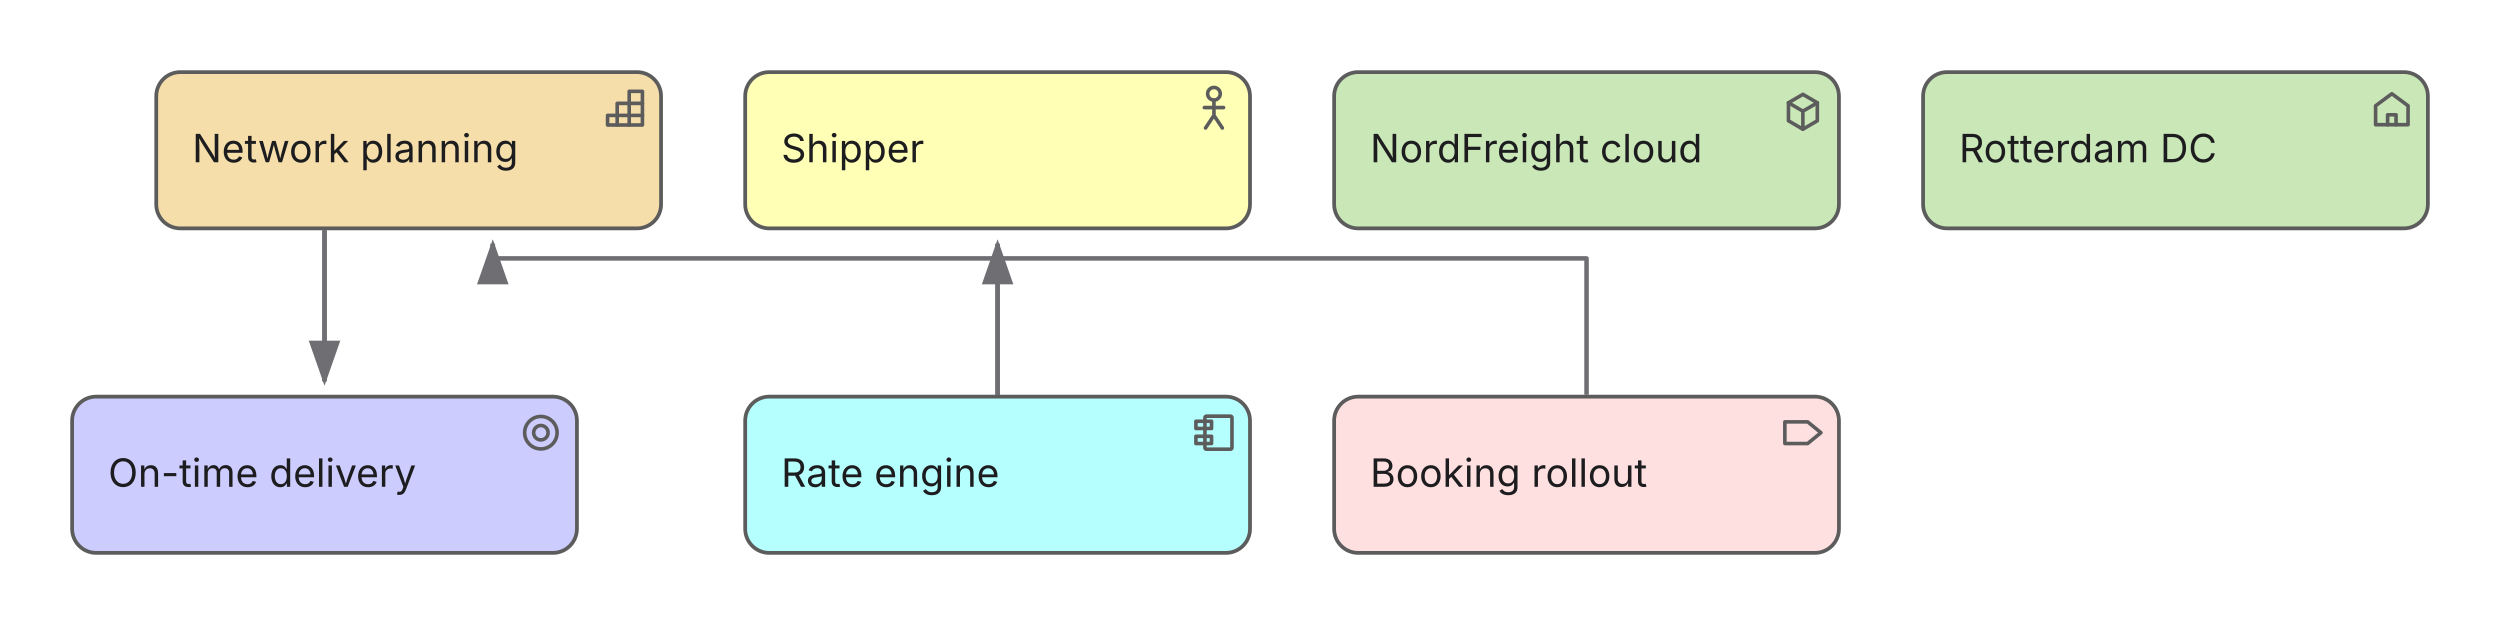
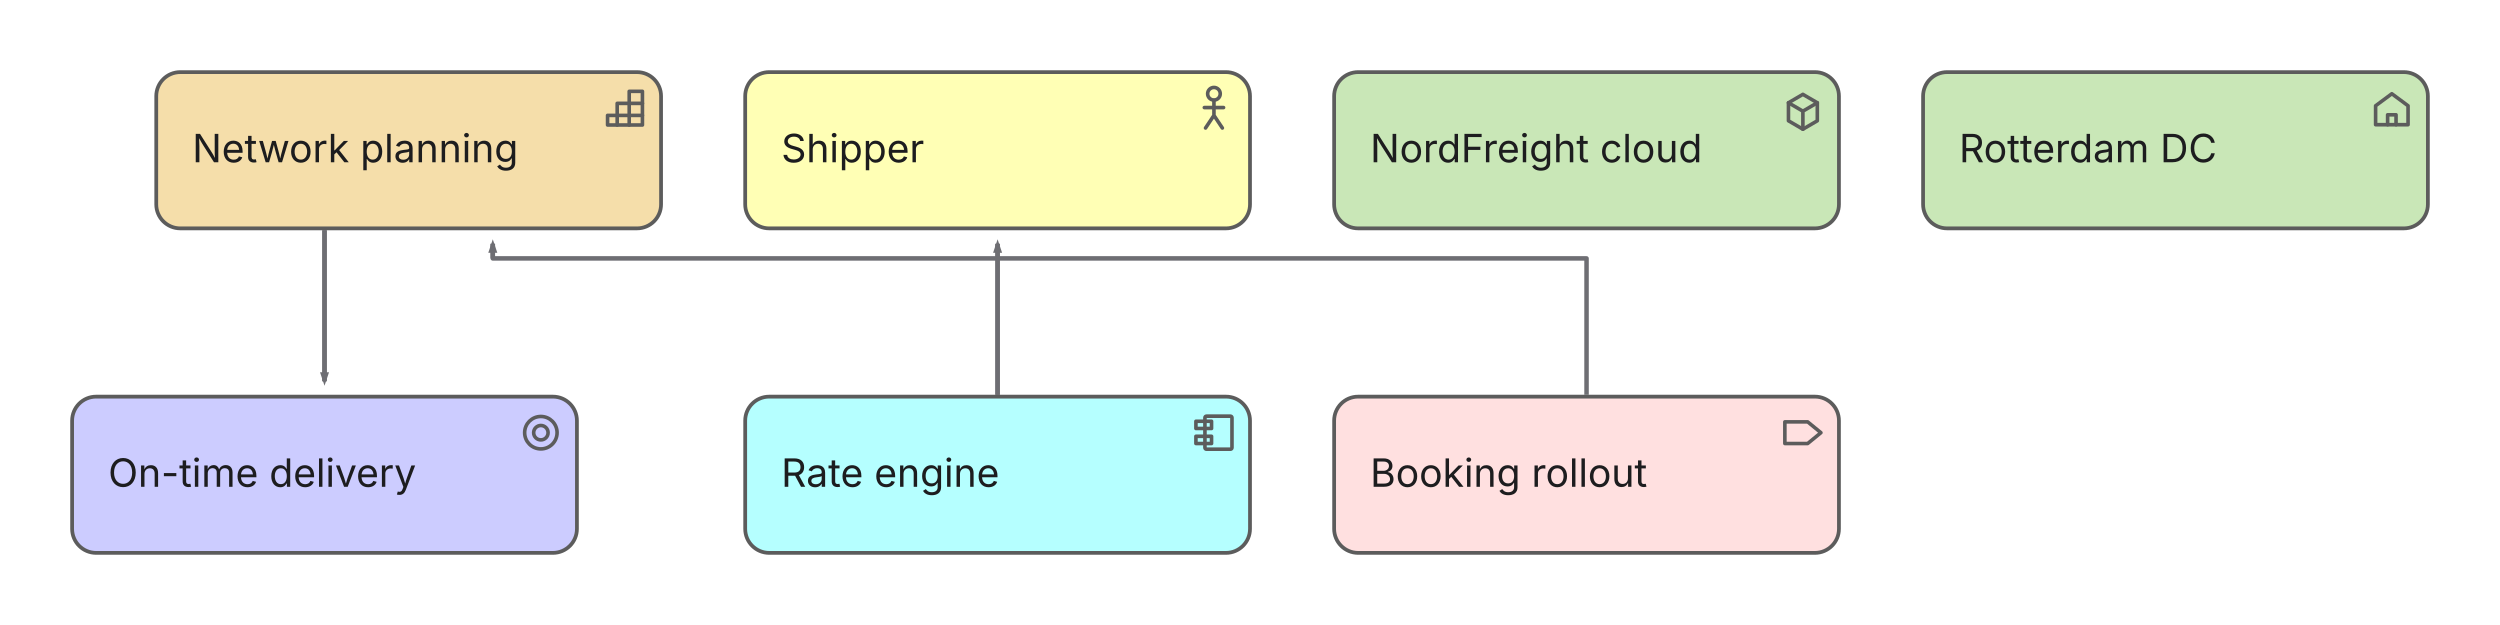
<svg xmlns="http://www.w3.org/2000/svg" width="832" height="208" viewBox="0 0 832 208" data-view="catalogue-layers" data-layout="tb" data-layout-mode="layered" data-layout-routing="orthogonal" data-layout-engine="elk-layered" data-nesting="beside" role="img" aria-label="ArchiMate layers sample">
  <defs>
-     <marker id="arrow-catalogue-layers" markerUnits="strokeWidth" markerWidth="12" markerHeight="9" refX="9" refY="3.5" orient="auto" viewBox="-1 -1 12 9" overflow="visible">
-       <polygon points="0 0, 10 3.5, 0 7" fill="#6e6e73" />
+     <marker id="arrow-catalogue-layers" markerUnits="strokeWidth" markerWidth="5" markerHeight="4" refX="3" refY="2" orient="auto" viewBox="0 0 5 4" overflow="visible">
+       <polygon points="1 1, 4 2, 1 3" fill="#6e6e73" />
    </marker>
  </defs>
  <g class="edges">
    <g data-edge-id="planning-&gt;onTime:realizes">
      <polyline points="108,76.63 108,126.88" fill="none" stroke="#6e6e73" stroke-width="1.5" stroke-linejoin="round" marker-start="none" marker-mid="none" marker-end="none" />
      <line x1="108" y1="76.63" x2="108" y2="126.88" fill="none" stroke="#6e6e73" stroke-width="1.5" stroke-linejoin="round" marker-start="none" marker-mid="none" marker-end="url(#arrow-catalogue-layers)" />
    </g>
    <g data-edge-id="rates-&gt;shipper:serves">
      <polyline points="332,131.38 332,81.13" fill="none" stroke="#6e6e73" stroke-width="1.5" stroke-linejoin="round" marker-start="none" marker-mid="none" marker-end="none" />
      <line x1="332" y1="131.38" x2="332" y2="81.13" fill="none" stroke="#6e6e73" stroke-width="1.5" stroke-linejoin="round" marker-start="none" marker-mid="none" marker-end="url(#arrow-catalogue-layers)" />
    </g>
    <g data-edge-id="rollout-&gt;planning:realizes">
      <polyline points="528,131.38 528,86 164,86 164,81.13" fill="none" stroke="#6e6e73" stroke-width="1.5" stroke-linejoin="round" marker-start="none" marker-mid="none" marker-end="none" />
      <line x1="164" y1="86" x2="164" y2="81.13" fill="none" stroke="#6e6e73" stroke-width="1.5" stroke-linejoin="round" marker-start="none" marker-mid="none" marker-end="url(#arrow-catalogue-layers)" />
    </g>
  </g>
  <g class="nodes">
    <g data-node-id="planning" data-keyword="capability" data-layer="strategy" data-icon="capability" transform="translate(52 24)">
      <rect width="168" height="52" rx="8" fill="#F5DEAA" stroke="#5C5C5C" stroke-width="1.25" />
      <g class="type-icon" data-icon="capability" transform="translate(148 4)" fill="none" stroke="#5C5C5C" color="#5C5C5C" stroke-width="1.2" stroke-linecap="round" stroke-linejoin="round">
        <path d="M2.2 13.6 H13.8 V2.4 H9.4 V6.4 H5.4 V10.4 H2.2 Z" />
        <path d="M5.4 13.6 V10.4 M9.4 13.6 V6.4 M5.4 10.4 H13.8 M9.4 6.4 H13.8" />
      </g>
      <text x="12" y="30" fill="#1d1d1f" font-size="13" font-family="-apple-system, BlinkMacSystemFont, sans-serif">Network planning</text>
    </g>
    <g data-node-id="onTime" data-keyword="goal" data-layer="motivation" data-icon="goal" transform="translate(24 132)">
      <rect width="168" height="52" rx="8" fill="#CCCCFF" stroke="#5C5C5C" stroke-width="1.25" />
      <g class="type-icon" data-icon="goal" transform="translate(148 4)" fill="none" stroke="#5C5C5C" color="#5C5C5C" stroke-width="1.2" stroke-linecap="round" stroke-linejoin="round">
        <circle cx="8" cy="8" r="5.4" />
        <circle cx="8" cy="8" r="2.4" />
      </g>
      <text x="12" y="30" fill="#1d1d1f" font-size="13" font-family="-apple-system, BlinkMacSystemFont, sans-serif">On-time delivery</text>
    </g>
    <g data-node-id="shipper" data-keyword="businessActor" data-layer="business" data-icon="stick-figure" transform="translate(248 24)">
      <rect width="168" height="52" rx="8" fill="#FFFFB5" stroke="#5C5C5C" stroke-width="1.25" />
      <g class="type-icon" data-icon="stick-figure" transform="translate(148 4)" fill="none" stroke="#5C5C5C" color="#5C5C5C" stroke-width="1.2" stroke-linecap="round" stroke-linejoin="round">
        <circle cx="8" cy="3.2" r="2.1" />
        <path d="M8 5.4 V10.4 M4.8 7.8 H11.2 M8 10.4 L5.2 14.6 M8 10.4 L10.8 14.6" />
      </g>
      <text x="12" y="30" fill="#1d1d1f" font-size="13" font-family="-apple-system, BlinkMacSystemFont, sans-serif">Shipper</text>
    </g>
    <g data-node-id="rates" data-keyword="applicationComponent" data-layer="application" data-icon="component" transform="translate(248 132)">
      <rect width="168" height="52" rx="8" fill="#B5FFFF" stroke="#5C5C5C" stroke-width="1.25" />
      <g class="type-icon" data-icon="component" transform="translate(148 4)" fill="none" stroke="#5C5C5C" color="#5C5C5C" stroke-width="1.2" stroke-linecap="round" stroke-linejoin="round">
        <rect x="5" y="2.5" width="9" height="11" rx="0.5" />
        <rect x="2" y="4.2" width="5.2" height="2.4" />
        <rect x="2" y="9.2" width="5.2" height="2.4" />
      </g>
      <text x="12" y="30" fill="#1d1d1f" font-size="13" font-family="-apple-system, BlinkMacSystemFont, sans-serif">Rate engine</text>
    </g>
    <g data-node-id="cloud" data-keyword="node" data-layer="technology" data-icon="node" transform="translate(444 24)">
      <rect width="168" height="52" rx="8" fill="#C9E7B7" stroke="#5C5C5C" stroke-width="1.25" />
      <g class="type-icon" data-icon="node" transform="translate(148 4)" fill="none" stroke="#5C5C5C" color="#5C5C5C" stroke-width="1.2" stroke-linecap="round" stroke-linejoin="round">
        <path d="M3.2 6.2 L8 3.4 L12.8 6.2 V12.2 L8 15 L3.2 12.2 Z" />
        <path d="M3.2 6.2 L8 9 L12.8 6.2 M8 9 V15" />
      </g>
      <text x="12" y="30" fill="#1d1d1f" font-size="13" font-family="-apple-system, BlinkMacSystemFont, sans-serif">NordFreight cloud</text>
    </g>
    <g data-node-id="rotterdam" data-keyword="facility" data-layer="physical" data-icon="facility" transform="translate(640 24)">
      <rect width="168" height="52" rx="8" fill="#C9E7B7" stroke="#5C5C5C" stroke-width="1.25" />
      <g class="type-icon" data-icon="facility" transform="translate(148 4)" fill="none" stroke="#5C5C5C" color="#5C5C5C" stroke-width="1.2" stroke-linecap="round" stroke-linejoin="round">
        <path d="M2.6 13.5 H13.4 V7.2 L8 3.2 L2.6 7.2 Z" />
        <path d="M6.6 13.5 V10.2 H9.4 V13.5" />
      </g>
      <text x="12" y="30" fill="#1d1d1f" font-size="13" font-family="-apple-system, BlinkMacSystemFont, sans-serif">Rotterdam DC</text>
    </g>
    <g data-node-id="rollout" data-keyword="workPackage" data-layer="implementation" data-icon="work-package" transform="translate(444 132)">
      <rect width="168" height="52" rx="8" fill="#FFE0E0" stroke="#5C5C5C" stroke-width="1.25" />
      <g class="type-icon" data-icon="work-package" transform="translate(148 4)" fill="none" stroke="#5C5C5C" color="#5C5C5C" stroke-width="1.2" stroke-linecap="round" stroke-linejoin="round">
        <path d="M2 4.4 H9.6 L14 8 L9.6 11.6 H2 Z" />
      </g>
      <text x="12" y="30" fill="#1d1d1f" font-size="13" font-family="-apple-system, BlinkMacSystemFont, sans-serif">Booking rollout</text>
    </g>
  </g>
</svg>
